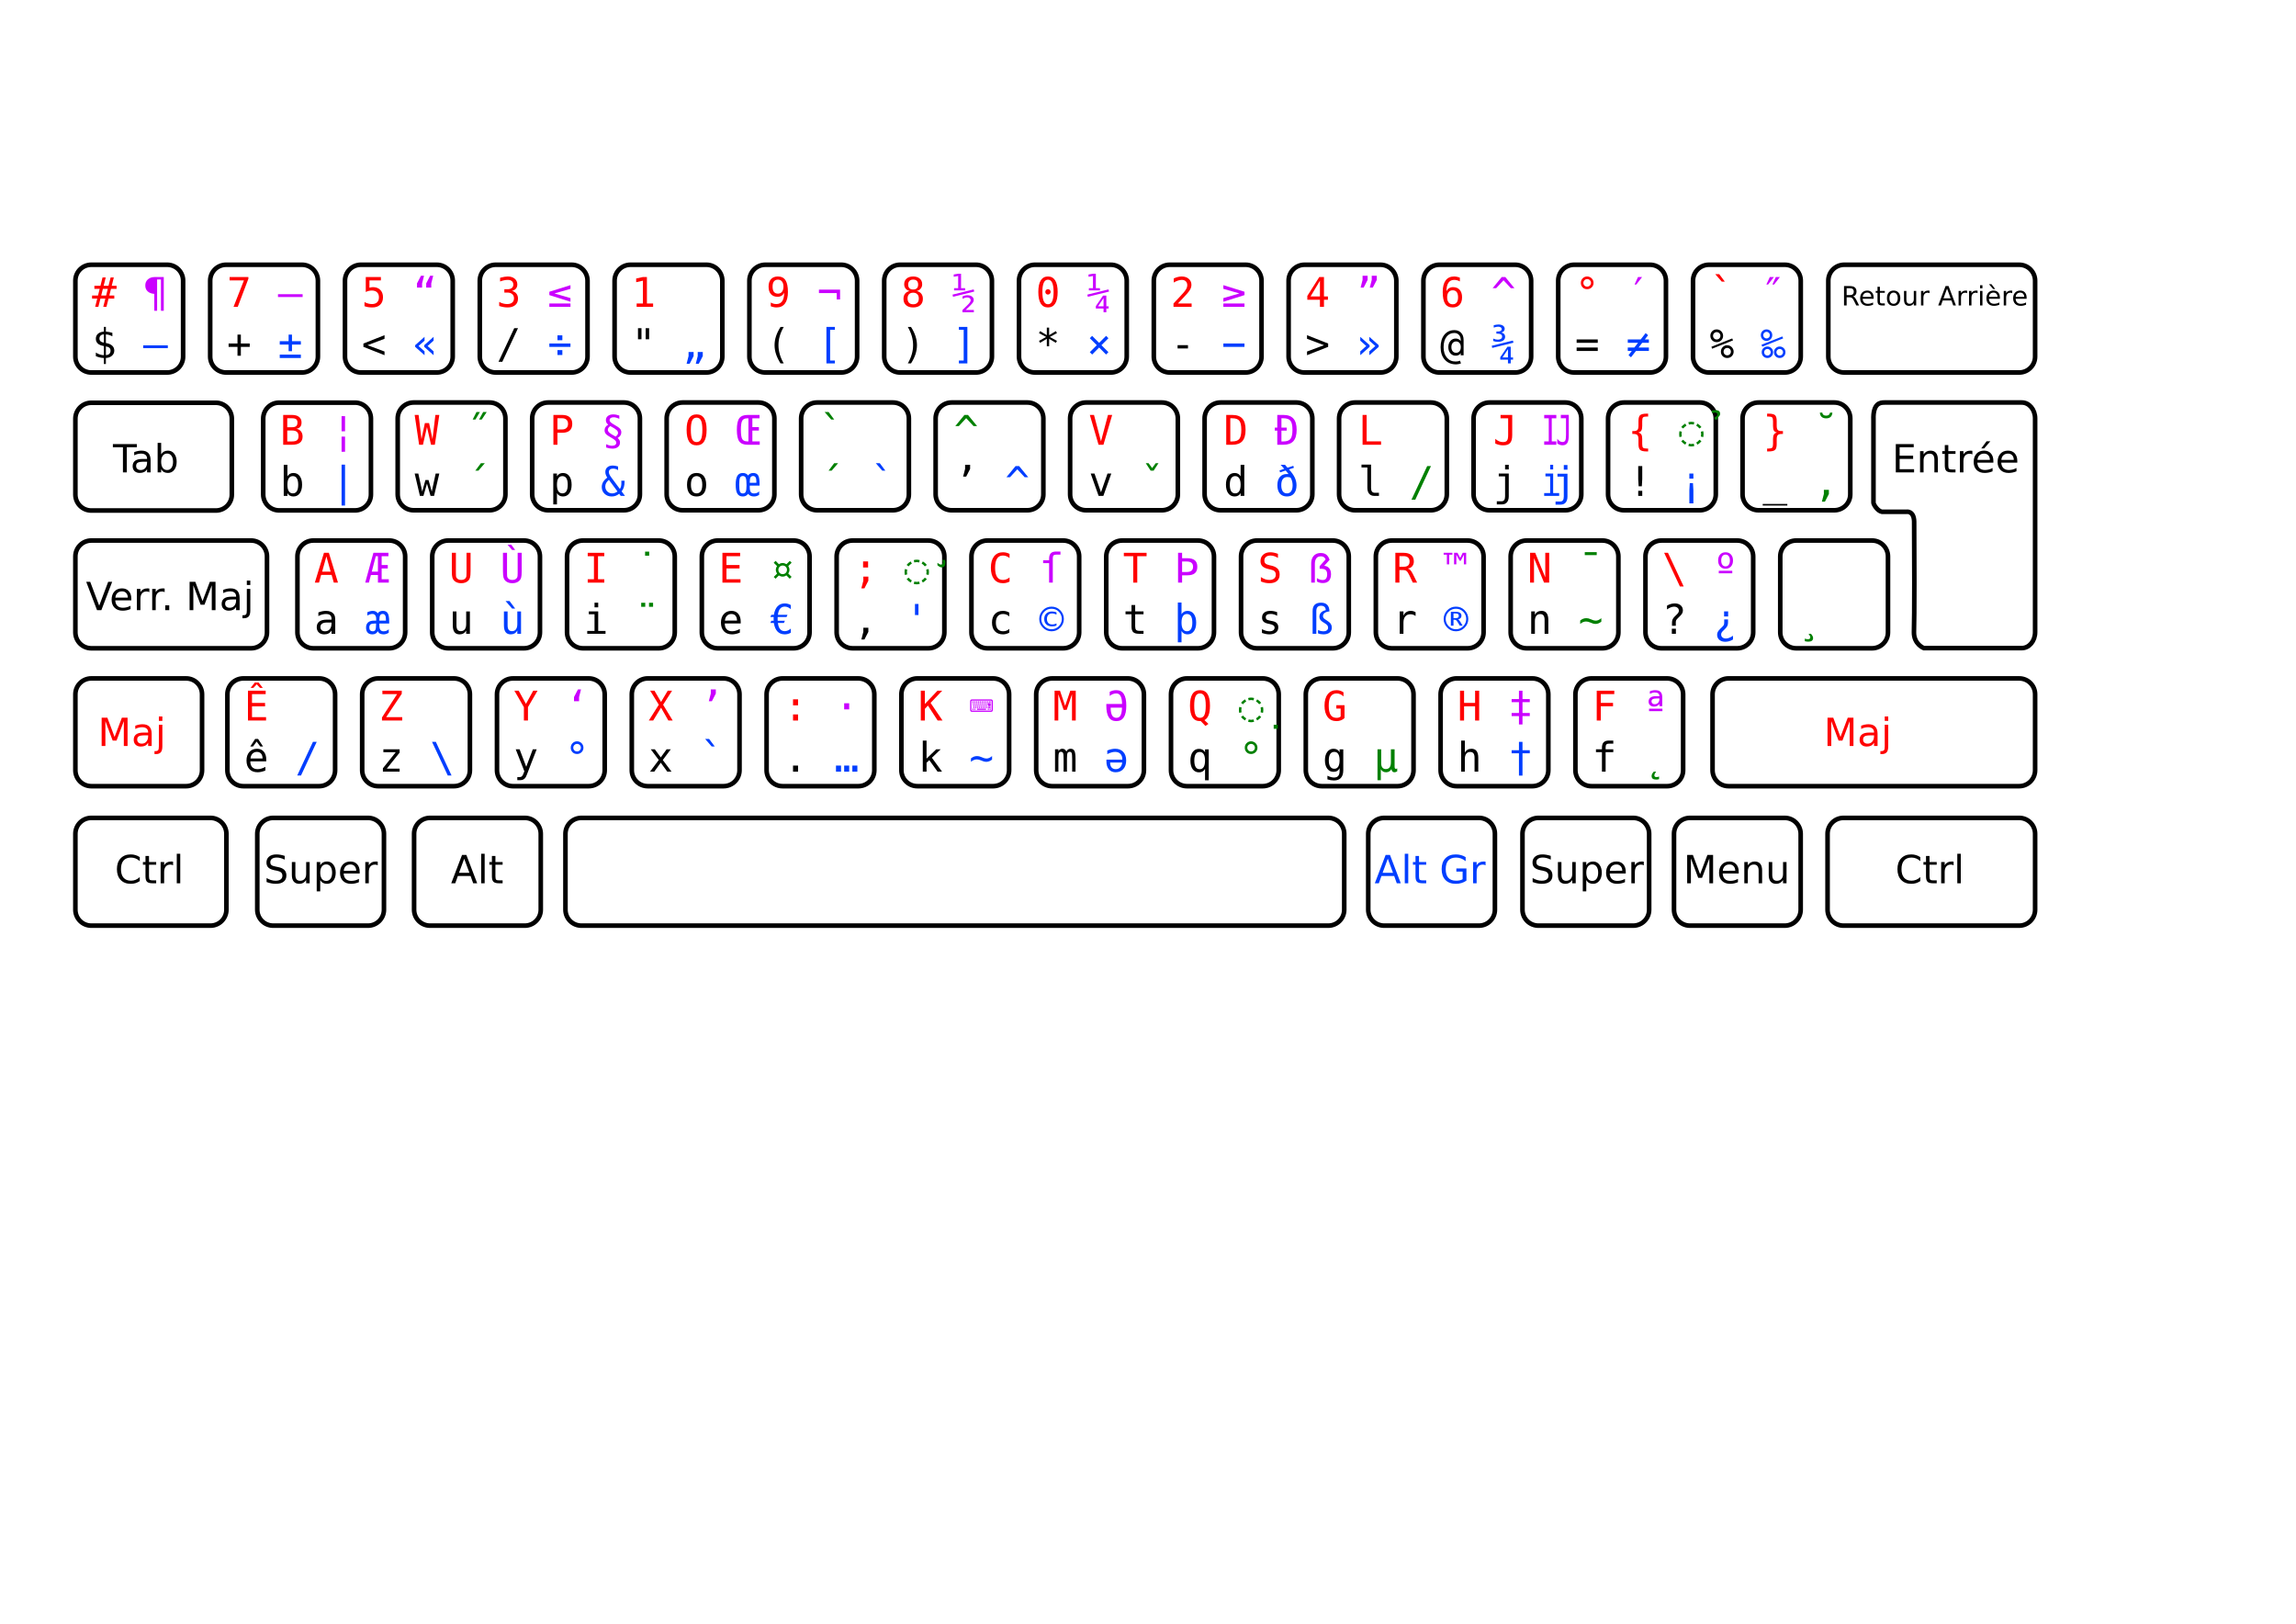
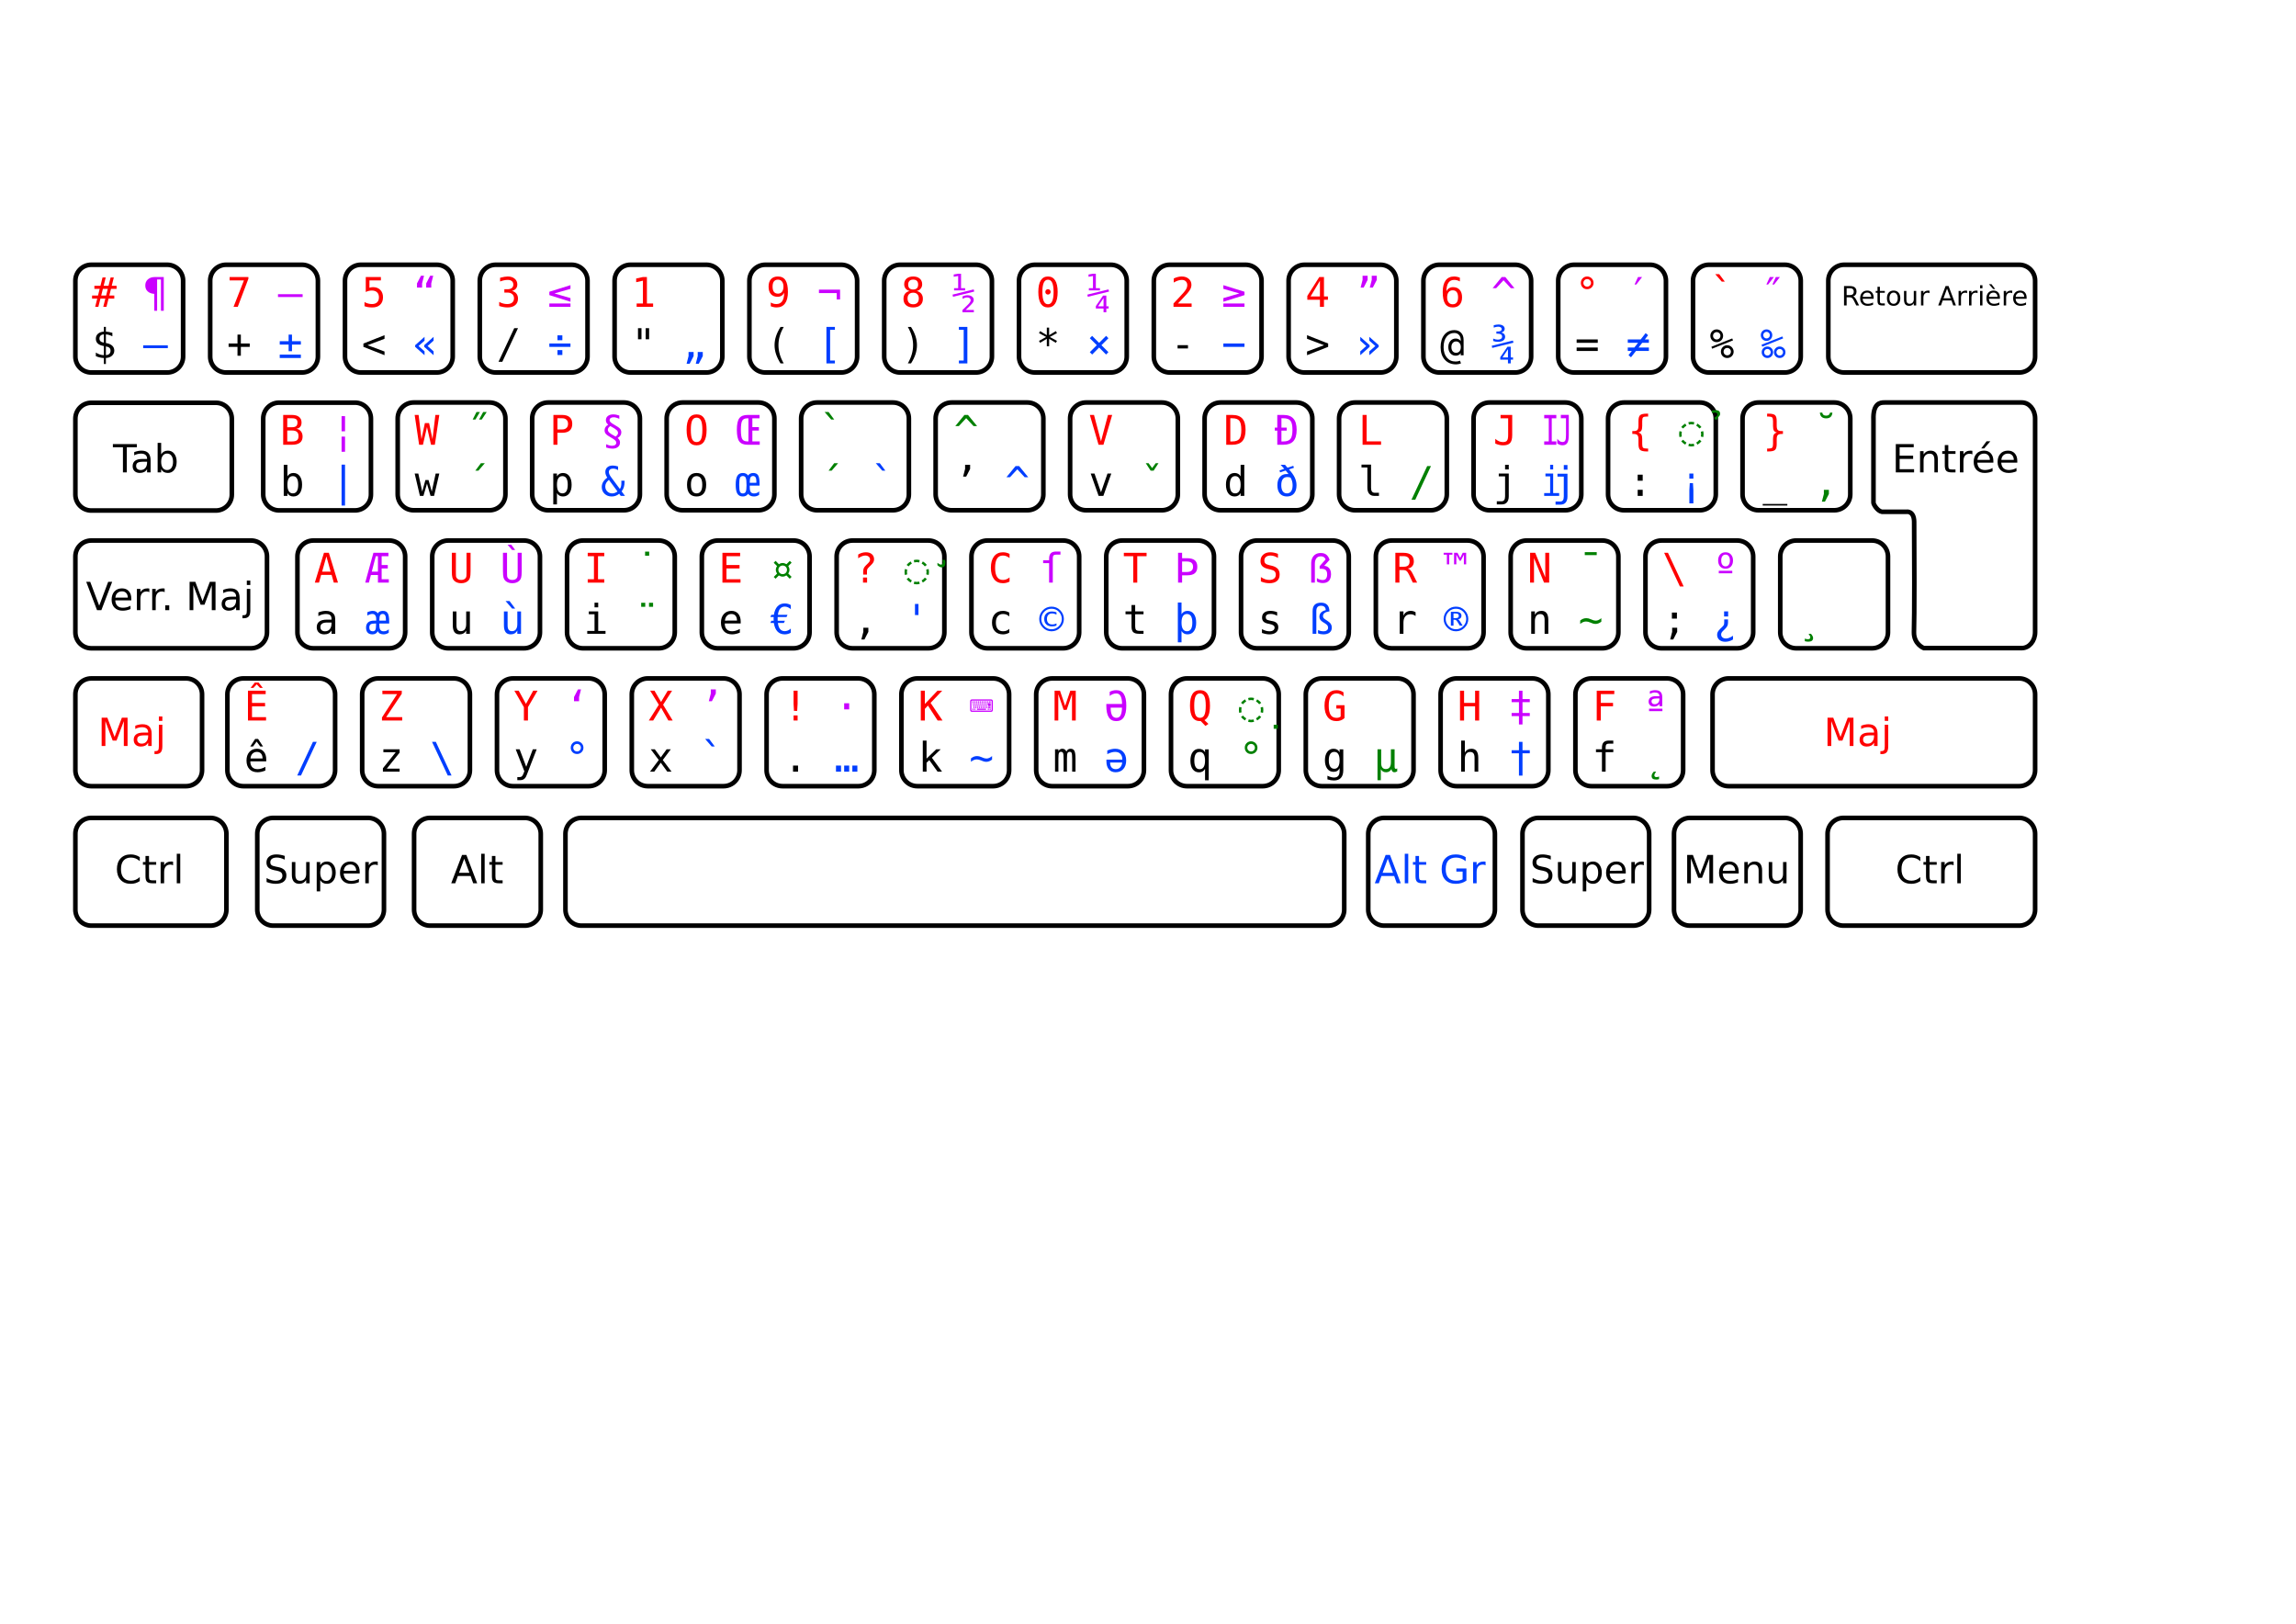
<svg xmlns="http://www.w3.org/2000/svg" width="297mm" height="210mm" id="svg3276">
  <defs id="defs3278" />
  <g id="layer1">
    <rect width="52.671" height="52.671" rx="7.785" x="36.853" y="129.416" style="opacity:1;fill:none;fill-opacity:1;stroke:#000000;stroke-width:2.25;stroke-linecap:square;stroke-linejoin:miter;stroke-miterlimit:4;stroke-dasharray:none;stroke-dashoffset:0;stroke-opacity:1" id="rect3285" />
    <rect width="52.671" height="52.671" rx="7.785" ry="7.785" x="102.758" y="129.416" style="fill:none;fill-opacity:1;stroke:#000000;stroke-width:2.25;stroke-linecap:square;stroke-linejoin:miter;stroke-miterlimit:4;stroke-dasharray:none;stroke-dashoffset:0;stroke-opacity:1" id="use3769" />
    <rect width="52.671" height="52.671" rx="7.785" ry="7.785" x="168.664" y="129.416" style="fill:none;fill-opacity:1;stroke:#000000;stroke-width:2.25;stroke-linecap:square;stroke-linejoin:miter;stroke-miterlimit:4;stroke-dasharray:none;stroke-dashoffset:0;stroke-opacity:1" id="use3771" />
    <rect width="52.671" height="52.671" rx="7.785" ry="7.785" x="234.569" y="129.416" style="fill:none;fill-opacity:1;stroke:#000000;stroke-width:2.25;stroke-linecap:square;stroke-linejoin:miter;stroke-miterlimit:4;stroke-dasharray:none;stroke-dashoffset:0;stroke-opacity:1" id="use3773" />
    <rect width="52.671" height="52.671" rx="7.785" ry="7.785" x="300.475" y="129.416" style="fill:none;fill-opacity:1;stroke:#000000;stroke-width:2.25;stroke-linecap:square;stroke-linejoin:miter;stroke-miterlimit:4;stroke-dasharray:none;stroke-dashoffset:0;stroke-opacity:1" id="use3775" />
    <rect width="52.671" height="52.671" rx="7.785" ry="7.785" x="366.38" y="129.416" style="fill:none;fill-opacity:1;stroke:#000000;stroke-width:2.25;stroke-linecap:square;stroke-linejoin:miter;stroke-miterlimit:4;stroke-dasharray:none;stroke-dashoffset:0;stroke-opacity:1" id="use3777" />
    <rect width="52.671" height="52.671" rx="7.785" ry="7.785" x="432.286" y="129.416" style="fill:none;fill-opacity:1;stroke:#000000;stroke-width:2.25;stroke-linecap:square;stroke-linejoin:miter;stroke-miterlimit:4;stroke-dasharray:none;stroke-dashoffset:0;stroke-opacity:1" id="use3779" />
    <rect width="52.671" height="52.671" rx="7.785" ry="7.785" x="498.192" y="129.416" style="fill:none;fill-opacity:1;stroke:#000000;stroke-width:2.25;stroke-linecap:square;stroke-linejoin:miter;stroke-miterlimit:4;stroke-dasharray:none;stroke-dashoffset:0;stroke-opacity:1" id="use3781" />
    <rect width="52.671" height="52.671" rx="7.785" ry="7.785" x="564.097" y="129.416" style="fill:none;fill-opacity:1;stroke:#000000;stroke-width:2.25;stroke-linecap:square;stroke-linejoin:miter;stroke-miterlimit:4;stroke-dasharray:none;stroke-dashoffset:0;stroke-opacity:1" id="use3783" />
    <rect width="52.671" height="52.671" rx="7.785" ry="7.785" x="630.003" y="129.416" style="fill:none;fill-opacity:1;stroke:#000000;stroke-width:2.25;stroke-linecap:square;stroke-linejoin:miter;stroke-miterlimit:4;stroke-dasharray:none;stroke-dashoffset:0;stroke-opacity:1" id="use3785" />
    <rect width="52.671" height="52.671" rx="7.785" ry="7.785" x="695.908" y="129.416" style="fill:none;fill-opacity:1;stroke:#000000;stroke-width:2.25;stroke-linecap:square;stroke-linejoin:miter;stroke-miterlimit:4;stroke-dasharray:none;stroke-dashoffset:0;stroke-opacity:1" id="use3787" />
    <rect width="52.671" height="52.671" rx="7.785" ry="7.785" x="761.814" y="129.416" style="fill:none;fill-opacity:1;stroke:#000000;stroke-width:2.25;stroke-linecap:square;stroke-linejoin:miter;stroke-miterlimit:4;stroke-dasharray:none;stroke-dashoffset:0;stroke-opacity:1" id="use3789" />
    <rect width="52.671" height="52.671" rx="7.785" ry="7.785" x="827.719" y="129.416" style="fill:none;fill-opacity:1;stroke:#000000;stroke-width:2.25;stroke-linecap:square;stroke-linejoin:miter;stroke-miterlimit:4;stroke-dasharray:none;stroke-dashoffset:0;stroke-opacity:1" id="use3791" />
    <rect width="52.671" height="52.671" rx="7.785" ry="7.785" x="128.682" y="196.819" style="fill:none;fill-opacity:1;stroke:#000000;stroke-width:2.25;stroke-linecap:square;stroke-linejoin:miter;stroke-miterlimit:4;stroke-dasharray:none;stroke-dashoffset:0;stroke-opacity:1" id="use3797" />
    <rect width="52.671" height="52.671" rx="7.785" ry="7.785" x="145.412" y="264.221" style="fill:none;fill-opacity:1;stroke:#000000;stroke-width:2.25;stroke-linecap:square;stroke-linejoin:miter;stroke-miterlimit:4;stroke-dasharray:none;stroke-dashoffset:0;stroke-opacity:1" id="use3799" />
    <rect width="52.671" height="52.671" rx="7.785" ry="7.785" x="194.432" y="196.754" style="fill:none;fill-opacity:1;stroke:#000000;stroke-width:2.25;stroke-linecap:square;stroke-linejoin:miter;stroke-miterlimit:4;stroke-dasharray:none;stroke-dashoffset:0;stroke-opacity:1" id="use3801" />
    <rect width="52.671" height="52.671" rx="7.785" ry="7.785" x="260.182" y="196.754" style="fill:none;fill-opacity:1;stroke:#000000;stroke-width:2.25;stroke-linecap:square;stroke-linejoin:miter;stroke-miterlimit:4;stroke-dasharray:none;stroke-dashoffset:0;stroke-opacity:1" id="use3803" />
    <rect width="52.671" height="52.671" rx="7.785" ry="7.785" x="325.932" y="196.754" style="fill:none;fill-opacity:1;stroke:#000000;stroke-width:2.25;stroke-linecap:square;stroke-linejoin:miter;stroke-miterlimit:4;stroke-dasharray:none;stroke-dashoffset:0;stroke-opacity:1" id="use3805" />
    <rect width="52.671" height="52.671" rx="7.785" ry="7.785" x="391.683" y="196.754" style="fill:none;fill-opacity:1;stroke:#000000;stroke-width:2.25;stroke-linecap:square;stroke-linejoin:miter;stroke-miterlimit:4;stroke-dasharray:none;stroke-dashoffset:0;stroke-opacity:1" id="use3807" />
    <rect width="52.671" height="52.671" rx="7.785" ry="7.785" x="457.433" y="196.754" style="fill:none;fill-opacity:1;stroke:#000000;stroke-width:2.25;stroke-linecap:square;stroke-linejoin:miter;stroke-miterlimit:4;stroke-dasharray:none;stroke-dashoffset:0;stroke-opacity:1" id="use3809" />
    <rect width="52.671" height="52.671" rx="7.785" ry="7.785" x="523.183" y="196.754" style="fill:none;fill-opacity:1;stroke:#000000;stroke-width:2.25;stroke-linecap:square;stroke-linejoin:miter;stroke-miterlimit:4;stroke-dasharray:none;stroke-dashoffset:0;stroke-opacity:1" id="use3811" />
    <rect width="52.671" height="52.671" rx="7.785" ry="7.785" x="588.933" y="196.754" style="fill:none;fill-opacity:1;stroke:#000000;stroke-width:2.25;stroke-linecap:square;stroke-linejoin:miter;stroke-miterlimit:4;stroke-dasharray:none;stroke-dashoffset:0;stroke-opacity:1" id="use3813" />
    <rect width="52.671" height="52.671" rx="7.785" ry="7.785" x="654.683" y="196.754" style="fill:none;fill-opacity:1;stroke:#000000;stroke-width:2.25;stroke-linecap:square;stroke-linejoin:miter;stroke-miterlimit:4;stroke-dasharray:none;stroke-dashoffset:0;stroke-opacity:1" id="use3815" />
    <rect width="52.671" height="52.671" rx="7.785" ry="7.785" x="720.433" y="196.754" style="fill:none;fill-opacity:1;stroke:#000000;stroke-width:2.25;stroke-linecap:square;stroke-linejoin:miter;stroke-miterlimit:4;stroke-dasharray:none;stroke-dashoffset:0;stroke-opacity:1" id="use3817" />
    <rect width="52.671" height="52.671" rx="7.785" ry="7.785" x="786.184" y="196.754" style="fill:none;fill-opacity:1;stroke:#000000;stroke-width:2.25;stroke-linecap:square;stroke-linejoin:miter;stroke-miterlimit:4;stroke-dasharray:none;stroke-dashoffset:0;stroke-opacity:1" id="use3819" />
    <rect width="52.671" height="52.671" rx="7.785" ry="7.785" x="851.934" y="196.754" style="fill:none;fill-opacity:1;stroke:#000000;stroke-width:2.25;stroke-linecap:square;stroke-linejoin:miter;stroke-miterlimit:4;stroke-dasharray:none;stroke-dashoffset:0;stroke-opacity:1" id="use3821" />
    <rect width="52.671" height="52.671" rx="7.785" ry="7.785" x="111.165" y="331.624" style="fill:none;fill-opacity:1;stroke:#000000;stroke-width:2.25;stroke-linecap:square;stroke-linejoin:miter;stroke-miterlimit:4;stroke-dasharray:none;stroke-dashoffset:0;stroke-opacity:1" id="use3847" />
    <rect width="52.671" height="52.671" rx="7.785" ry="7.785" x="211.317" y="264.221" style="fill:none;fill-opacity:1;stroke:#000000;stroke-width:2.25;stroke-linecap:square;stroke-linejoin:miter;stroke-miterlimit:4;stroke-dasharray:none;stroke-dashoffset:0;stroke-opacity:1" id="use3849" />
    <rect width="52.671" height="52.671" rx="7.785" ry="7.785" x="277.223" y="264.221" style="fill:none;fill-opacity:1;stroke:#000000;stroke-width:2.25;stroke-linecap:square;stroke-linejoin:miter;stroke-miterlimit:4;stroke-dasharray:none;stroke-dashoffset:0;stroke-opacity:1" id="use3851" />
    <rect width="52.671" height="52.671" rx="7.785" ry="7.785" x="343.128" y="264.221" style="fill:none;fill-opacity:1;stroke:#000000;stroke-width:2.25;stroke-linecap:square;stroke-linejoin:miter;stroke-miterlimit:4;stroke-dasharray:none;stroke-dashoffset:0;stroke-opacity:1" id="use3853" />
    <rect width="52.671" height="52.671" rx="7.785" ry="7.785" x="409.034" y="264.221" style="fill:none;fill-opacity:1;stroke:#000000;stroke-width:2.25;stroke-linecap:square;stroke-linejoin:miter;stroke-miterlimit:4;stroke-dasharray:none;stroke-dashoffset:0;stroke-opacity:1" id="use3855" />
    <rect width="52.671" height="52.671" rx="7.785" ry="7.785" x="474.939" y="264.221" style="fill:none;fill-opacity:1;stroke:#000000;stroke-width:2.25;stroke-linecap:square;stroke-linejoin:miter;stroke-miterlimit:4;stroke-dasharray:none;stroke-dashoffset:0;stroke-opacity:1" id="use3857" />
    <rect width="52.671" height="52.671" rx="7.785" ry="7.785" x="540.845" y="264.221" style="fill:none;fill-opacity:1;stroke:#000000;stroke-width:2.25;stroke-linecap:square;stroke-linejoin:miter;stroke-miterlimit:4;stroke-dasharray:none;stroke-dashoffset:0;stroke-opacity:1" id="use3859" />
    <rect width="52.671" height="52.671" rx="7.785" ry="7.785" x="606.75" y="264.221" style="fill:none;fill-opacity:1;stroke:#000000;stroke-width:2.25;stroke-linecap:square;stroke-linejoin:miter;stroke-miterlimit:4;stroke-dasharray:none;stroke-dashoffset:0;stroke-opacity:1" id="use3861" />
    <rect width="52.671" height="52.671" rx="7.785" ry="7.785" x="672.656" y="264.221" style="fill:none;fill-opacity:1;stroke:#000000;stroke-width:2.25;stroke-linecap:square;stroke-linejoin:miter;stroke-miterlimit:4;stroke-dasharray:none;stroke-dashoffset:0;stroke-opacity:1" id="use3863" />
    <rect width="52.671" height="52.671" rx="7.785" ry="7.785" x="738.561" y="264.221" style="fill:none;fill-opacity:1;stroke:#000000;stroke-width:2.25;stroke-linecap:square;stroke-linejoin:miter;stroke-miterlimit:4;stroke-dasharray:none;stroke-dashoffset:0;stroke-opacity:1" id="use3865" />
    <rect width="52.671" height="52.671" rx="7.785" ry="7.785" x="804.467" y="264.221" style="fill:none;fill-opacity:1;stroke:#000000;stroke-width:2.25;stroke-linecap:square;stroke-linejoin:miter;stroke-miterlimit:4;stroke-dasharray:none;stroke-dashoffset:0;stroke-opacity:1" id="use3867" />
    <rect width="52.671" height="52.671" rx="7.785" ry="7.785" x="870.372" y="264.221" style="fill:none;fill-opacity:1;stroke:#000000;stroke-width:2.25;stroke-linecap:square;stroke-linejoin:miter;stroke-miterlimit:4;stroke-dasharray:none;stroke-dashoffset:0;stroke-opacity:1" id="use3869" />
    <rect width="52.671" height="52.671" rx="7.785" ry="7.785" x="177.071" y="331.624" style="fill:none;fill-opacity:1;stroke:#000000;stroke-width:2.25;stroke-linecap:square;stroke-linejoin:miter;stroke-miterlimit:4;stroke-dasharray:none;stroke-dashoffset:0;stroke-opacity:1" id="use3899" />
    <rect width="52.671" height="52.671" rx="7.785" ry="7.785" x="242.976" y="331.624" style="fill:none;fill-opacity:1;stroke:#000000;stroke-width:2.25;stroke-linecap:square;stroke-linejoin:miter;stroke-miterlimit:4;stroke-dasharray:none;stroke-dashoffset:0;stroke-opacity:1" id="use3901" />
    <rect width="52.671" height="52.671" rx="7.785" ry="7.785" x="308.882" y="331.624" style="fill:none;fill-opacity:1;stroke:#000000;stroke-width:2.25;stroke-linecap:square;stroke-linejoin:miter;stroke-miterlimit:4;stroke-dasharray:none;stroke-dashoffset:0;stroke-opacity:1" id="use3903" />
    <rect width="52.671" height="52.671" rx="7.785" ry="7.785" x="374.787" y="331.624" style="fill:none;fill-opacity:1;stroke:#000000;stroke-width:2.25;stroke-linecap:square;stroke-linejoin:miter;stroke-miterlimit:4;stroke-dasharray:none;stroke-dashoffset:0;stroke-opacity:1" id="use3905" />
    <rect width="52.671" height="52.671" rx="7.785" ry="7.785" x="440.693" y="331.624" style="fill:none;fill-opacity:1;stroke:#000000;stroke-width:2.25;stroke-linecap:square;stroke-linejoin:miter;stroke-miterlimit:4;stroke-dasharray:none;stroke-dashoffset:0;stroke-opacity:1" id="use3907" />
    <rect width="52.671" height="52.671" rx="7.785" ry="7.785" x="506.598" y="331.624" style="fill:none;fill-opacity:1;stroke:#000000;stroke-width:2.25;stroke-linecap:square;stroke-linejoin:miter;stroke-miterlimit:4;stroke-dasharray:none;stroke-dashoffset:0;stroke-opacity:1" id="use3909" />
    <rect width="52.671" height="52.671" rx="7.785" ry="7.785" x="572.504" y="331.624" style="fill:none;fill-opacity:1;stroke:#000000;stroke-width:2.25;stroke-linecap:square;stroke-linejoin:miter;stroke-miterlimit:4;stroke-dasharray:none;stroke-dashoffset:0;stroke-opacity:1" id="use3911" />
    <rect width="52.671" height="52.671" rx="7.785" ry="7.785" x="638.409" y="331.624" style="fill:none;fill-opacity:1;stroke:#000000;stroke-width:2.25;stroke-linecap:square;stroke-linejoin:miter;stroke-miterlimit:4;stroke-dasharray:none;stroke-dashoffset:0;stroke-opacity:1" id="use3913" />
    <rect width="52.671" height="52.671" rx="7.785" ry="7.785" x="704.315" y="331.624" style="fill:none;fill-opacity:1;stroke:#000000;stroke-width:2.25;stroke-linecap:square;stroke-linejoin:miter;stroke-miterlimit:4;stroke-dasharray:none;stroke-dashoffset:0;stroke-opacity:1" id="use3915" />
    <rect width="52.671" height="52.671" rx="7.785" ry="7.785" x="770.22" y="331.624" style="fill:none;fill-opacity:1;stroke:#000000;stroke-width:2.25;stroke-linecap:square;stroke-linejoin:miter;stroke-miterlimit:4;stroke-dasharray:none;stroke-dashoffset:0;stroke-opacity:1" id="use3917" />
    <rect width="76.484" height="52.671" rx="7.785" ry="7.785" x="36.853" y="196.884" style="opacity:1;fill:none;fill-opacity:1;stroke:#000000;stroke-width:2.25;stroke-linecap:square;stroke-linejoin:miter;stroke-miterlimit:4;stroke-dasharray:none;stroke-dashoffset:0;stroke-opacity:1" id="rect3921" />
    <rect width="93.681" height="52.671" rx="7.785" ry="7.785" x="36.853" y="264.221" style="opacity:1;fill:none;fill-opacity:1;stroke:#000000;stroke-width:2.25;stroke-linecap:square;stroke-linejoin:miter;stroke-miterlimit:4;stroke-dasharray:none;stroke-dashoffset:0;stroke-opacity:1" id="rect3923" />
    <rect width="61.932" height="52.671" rx="7.785" ry="7.785" x="36.853" y="331.624" style="opacity:1;fill:none;fill-opacity:1;stroke:#000000;stroke-width:2.25;stroke-linecap:square;stroke-linejoin:miter;stroke-miterlimit:4;stroke-dasharray:none;stroke-dashoffset:0;stroke-opacity:1" id="rect3925" />
    <rect width="73.838" height="52.671" rx="7.785" ry="7.785" x="36.853" y="399.804" style="opacity:1;fill:none;fill-opacity:1;stroke:#000000;stroke-width:2.25;stroke-linecap:square;stroke-linejoin:miter;stroke-miterlimit:4;stroke-dasharray:none;stroke-dashoffset:0;stroke-opacity:1" id="rect4021" />
    <rect width="61.932" height="52.671" rx="7.785" ry="7.785" x="125.783" y="399.804" style="opacity:1;fill:none;fill-opacity:1;stroke:#000000;stroke-width:2.25;stroke-linecap:square;stroke-linejoin:miter;stroke-miterlimit:4;stroke-dasharray:none;stroke-dashoffset:0;stroke-opacity:1" id="rect4023" />
    <rect width="61.932" height="52.671" rx="7.785" ry="7.785" x="202.448" y="399.804" style="opacity:1;fill:none;fill-opacity:1;stroke:#000000;stroke-width:2.25;stroke-linecap:square;stroke-linejoin:miter;stroke-miterlimit:4;stroke-dasharray:none;stroke-dashoffset:0;stroke-opacity:1" id="rect4025" />
    <rect width="380.751" height="52.671" rx="7.785" ry="7.785" x="276.448" y="399.804" style="opacity:1;fill:none;fill-opacity:1;stroke:#000000;stroke-width:2.25;stroke-linecap:square;stroke-linejoin:miter;stroke-miterlimit:4;stroke-dasharray:none;stroke-dashoffset:0;stroke-opacity:1" id="rect4027" />
    <rect width="61.932" height="52.671" rx="7.785" ry="7.785" x="668.935" y="399.804" style="opacity:1;fill:none;fill-opacity:1;stroke:#000000;stroke-width:2.25;stroke-linecap:square;stroke-linejoin:miter;stroke-miterlimit:4;stroke-dasharray:none;stroke-dashoffset:0;stroke-opacity:1" id="rect4029" />
    <rect width="61.932" height="52.671" rx="7.785" ry="7.785" x="744.34" y="399.804" style="opacity:1;fill:none;fill-opacity:1;stroke:#000000;stroke-width:2.25;stroke-linecap:square;stroke-linejoin:miter;stroke-miterlimit:4;stroke-dasharray:none;stroke-dashoffset:0;stroke-opacity:1" id="rect4031" />
    <rect width="61.932" height="52.671" rx="7.785" ry="7.785" x="818.423" y="399.804" style="opacity:1;fill:none;fill-opacity:1;stroke:#000000;stroke-width:2.25;stroke-linecap:square;stroke-linejoin:miter;stroke-miterlimit:4;stroke-dasharray:none;stroke-dashoffset:0;stroke-opacity:1" id="rect4033" />
    <rect width="101.476" height="52.671" rx="7.785" ry="7.785" x="893.495" y="399.804" style="opacity:1;fill:none;fill-opacity:1;stroke:#000000;stroke-width:2.25;stroke-linecap:square;stroke-linejoin:miter;stroke-miterlimit:4;stroke-dasharray:none;stroke-dashoffset:0;stroke-opacity:1" id="rect4035" />
    <rect width="101.107" height="52.671" rx="7.785" ry="7.785" x="893.864" y="129.416" style="fill:none;fill-opacity:1;stroke:#000000;stroke-width:2.25;stroke-linecap:square;stroke-linejoin:miter;stroke-miterlimit:4;stroke-dasharray:none;stroke-dashoffset:0;stroke-opacity:1" id="rect4037" />
    <path d="M 988.477,196.754 C 992.074,196.754 994.971,200.226 994.971,204.539 L 994.971,309.012 C 994.971,313.325 992.074,316.797 988.477,316.797 L 940.54,316.797 C 940.54,316.797 935.63,314.892 935.738,309.012 C 936.002,302.563 935.951,268.096 935.835,254.997 C 935.719,249.495 932.051,250.165 932.051,250.165 L 920.062,250.165 C 917.844,249.785 915.942,246.485 915.942,245.741 C 915.942,235.499 915.942,195.894 915.942,205.366 C 915.618,197.026 919.266,196.754 921.336,196.754 C 938.042,196.754 988.477,196.754 988.477,196.754 z " style="fill:none;fill-opacity:1;stroke:#000000;stroke-width:2.25;stroke-linecap:square;stroke-linejoin:miter;stroke-miterlimit:4;stroke-dashoffset:0;stroke-opacity:1" id="rect4039" />
    <rect width="157.702" height="52.671" rx="7.785" ry="7.785" x="837.269" y="331.624" style="opacity:1;fill:none;fill-opacity:1;stroke:#000000;stroke-width:2.25;stroke-linecap:square;stroke-linejoin:miter;stroke-miterlimit:4;stroke-dasharray:none;stroke-dashoffset:0;stroke-opacity:1" id="rect4048" />
    <text x="55.246" y="230.919" style="font-size:19px;fill:#000000;font-family:DejaVu Sans" id="text69">Tab</text>
    <text x="42" y="298.25" style="font-size:19px;fill:#000000;font-family:DejaVu Sans" id="text71">Verr. Maj</text>
    <text x="47.834" y="364.663" style="font-size:19px;fill:#ff0000;font-family:DejaVu Sans" id="text73">Maj</text>
    <text x="56.096" y="431.763" style="font-size:19px;fill:#000000;font-family:DejaVu Sans" id="text75">Ctrl</text>
    <text x="129.021" y="431.763" style="font-size:19px;fill:#000000;font-family:DejaVu Sans" id="text77">Super</text>
    <text x="220.452" y="431.763" style="font-size:19px;fill:#000000;font-family:DejaVu Sans" id="text79">Alt</text>
    <text x="672" y="431.763" style="font-size:19px;fill:#003eff;font-family:DejaVu Sans" id="text81">Alt Gr</text>
    <text x="748" y="431.763" style="font-size:19px;fill:#000000;font-family:DejaVu Sans" id="text83">Super</text>
    <text x="823" y="431.763" style="font-size:19px;fill:#000000;font-family:DejaVu Sans" id="text85">Menu</text>
    <text x="926.602" y="431.763" style="font-size:19px;fill:#000000;font-family:DejaVu Sans" id="text87">Ctrl</text>
    <text x="891.625" y="364.663" style="font-size:19px;fill:#ff0000;font-family:DejaVu Sans" id="text89">Maj</text>
    <text x="925" y="230.919" style="font-size:19px;fill:#000000;font-family:DejaVu Sans" id="text91">Entrée</text>
    <text x="900.267" y="149.318" style="font-size:13px;fill:#000000;font-family:DejaVu Sans" id="text93">Retour Arrière</text>
    <text x="820.884" y="242.403" style="font-size:20px;fill:#003eff;font-family:DejaVu Sans Mono">¡</text>
    <text x="333.622" y="175.0" style="font-size:20px;fill:#003eff;font-family:DejaVu Sans Mono">„</text>
    <text x="514.746" y="352.208" style="font-size:20px;fill:#ff0000;font-family:DejaVu Sans Mono">M</text>
    <text x="448.84" y="352.208" style="font-size:20px;fill:#ff0000;font-family:DejaVu Sans Mono">K</text>
    <text x="342.029" y="352.208" style="font-size:20px;fill:#ca00ff;font-family:DejaVu Sans Mono">’</text>
    <text x="835.866" y="175.0" style="font-size:20px;fill:#000000;font-family:DejaVu Sans Mono">%</text>
    <text x="359.546" y="242.403" style="font-size:20px;fill:#003eff;font-family:DejaVu Sans Mono">œ</text>
    <text x="605.651" y="352.208" style="font-size:20px;fill:#008000;font-family:DejaVu Sans Mono">̣</text>
    <text x="45.0" y="175.0" style="font-size:20px;fill:#000000;font-family:DejaVu Sans Mono">$</text>
    <text x="440.433" y="150.0" style="font-size:20px;fill:#ff0000;font-family:DejaVu Sans Mono">8</text>
    <text x="664.073" y="242.403" style="font-size:20px;fill:#000000;font-family:DejaVu Sans Mono">l</text>
    <text x="598.168" y="242.403" style="font-size:20px;fill:#000000;font-family:DejaVu Sans Mono">d</text>
    <text x="268.64" y="242.403" style="font-size:20px;fill:#000000;font-family:DejaVu Sans Mono">p</text>
    <text x="202.734" y="242.403" style="font-size:20px;fill:#000000;font-family:DejaVu Sans Mono">w</text>
    <text x="136.829" y="242.403" style="font-size:20px;fill:#000000;font-family:DejaVu Sans Mono">b</text>
    <text x="532.262" y="242.403" style="font-size:20px;fill:#000000;font-family:DejaVu Sans Mono">v</text>
    <text x="466.357" y="242.403" style="font-size:20px;fill:#000000;font-family:DejaVu Sans Mono">’</text>
    <text x="400.451" y="242.403" style="font-size:20px;fill:#008000;font-family:DejaVu Sans Mono">´</text>
    <text x="334.546" y="242.403" style="font-size:20px;fill:#000000;font-family:DejaVu Sans Mono">o</text>
    <text x="374.528" y="150.0" style="font-size:20px;fill:#ff0000;font-family:DejaVu Sans Mono">9</text>
    <text x="178.559" y="284.805" style="font-size:20px;fill:#ca00ff;font-family:DejaVu Sans Mono">Æ</text>
    <text x="573.992" y="284.805" style="font-size:20px;fill:#ca00ff;font-family:DejaVu Sans Mono">Þ</text>
-     <text x="417.181" y="284.805" style="font-size:20px;fill:#ff0000;font-family:DejaVu Sans Mono">;</text>
+     <text x="417.181" y="284.805" style="font-size:20px;fill:#ff0000;font-family:DejaVu Sans Mono">?</text>
    <text x="689.073" y="242.403" style="font-size:20px;fill:#008000;font-family:DejaVu Sans Mono">/</text>
    <text x="837.614" y="309.805" style="font-size:20px;fill:#003eff;font-family:DejaVu Sans Mono">¿</text>
    <text x="506.339" y="150.0" style="font-size:20px;fill:#ff0000;font-family:DejaVu Sans Mono">0</text>
    <text x="508.086" y="309.805" style="font-size:20px;fill:#003eff;font-family:DejaVu Sans Mono">©</text>
    <text x="267.717" y="175.0" style="font-size:20px;fill:#003eff;font-family:DejaVu Sans Mono">÷</text>
    <text x="903.519" y="284.805" style="font-size:20px;fill:#ca00ff;font-family:DejaVu Sans Mono"> </text>
    <text x="729.979" y="217.403" style="font-size:20px;fill:#ff0000;font-family:DejaVu Sans Mono">J</text>
    <text x="754.979" y="217.403" style="font-size:20px;fill:#ca00ff;font-family:DejaVu Sans Mono">Ĳ</text>
    <text x="861.79" y="217.403" style="font-size:20px;fill:#ff0000;font-family:DejaVu Sans Mono">}</text>
    <text x="778.368" y="352.208" style="font-size:20px;fill:#ff0000;font-family:DejaVu Sans Mono">F</text>
    <text x="473.84" y="377.208" style="font-size:20px;fill:#003eff;font-family:DejaVu Sans Mono">~</text>
    <text x="442.181" y="284.805" style="font-size:20px;fill:#008000;font-family:DejaVu Sans Mono">̛</text>
    <text x="671.557" y="352.208" style="font-size:20px;fill:#ca00ff;font-family:DejaVu Sans Mono" />
    <text x="771.708" y="309.805" style="font-size:20px;fill:#008000;font-family:DejaVu Sans Mono">~</text>
    <text x="614.897" y="284.805" style="font-size:20px;fill:#ff0000;font-family:DejaVu Sans Mono">S</text>
    <text x="548.992" y="284.805" style="font-size:20px;fill:#ff0000;font-family:DejaVu Sans Mono">T</text>
    <text x="663.15" y="175.0" style="font-size:20px;fill:#003eff;font-family:DejaVu Sans Mono">»</text>
    <text x="680.803" y="284.805" style="font-size:20px;fill:#ff0000;font-family:DejaVu Sans Mono">R</text>
    <text x="712.462" y="352.208" style="font-size:20px;fill:#ff0000;font-family:DejaVu Sans Mono">H</text>
    <text x="227.734" y="217.403" style="font-size:20px;fill:#008000;font-family:DejaVu Sans Mono">˝</text>
    <text x="557.262" y="242.403" style="font-size:20px;fill:#008000;font-family:DejaVu Sans Mono">ˇ</text>
    <text x="572.244" y="150.0" style="font-size:20px;fill:#ff0000;font-family:DejaVu Sans Mono">2</text>
    <text x="359.546" y="217.403" style="font-size:20px;fill:#ca00ff;font-family:DejaVu Sans Mono">Œ</text>
    <text x="860.866" y="175.0" style="font-size:20px;fill:#003eff;font-family:DejaVu Sans Mono">‰</text>
    <text x="639.897" y="309.805" style="font-size:20px;fill:#003eff;font-family:DejaVu Sans Mono">ß</text>
    <text x="400.451" y="217.403" style="font-size:20px;fill:#008000;font-family:DejaVu Sans Mono">`</text>
    <text x="351.275" y="309.805" style="font-size:20px;fill:#000000;font-family:DejaVu Sans Mono">e</text>
    <text x="417.181" y="309.805" style="font-size:20px;fill:#000000;font-family:DejaVu Sans Mono">,</text>
    <text x="483.086" y="309.805" style="font-size:20px;fill:#000000;font-family:DejaVu Sans Mono">c</text>
    <text x="548.992" y="309.805" style="font-size:20px;fill:#000000;font-family:DejaVu Sans Mono">t</text>
    <text x="671.557" y="377.208" style="font-size:20px;fill:#008000;font-family:DejaVu Sans Mono">µ</text>
    <text x="153.559" y="309.805" style="font-size:20px;fill:#000000;font-family:DejaVu Sans Mono">a</text>
    <text x="219.464" y="309.805" style="font-size:20px;fill:#000000;font-family:DejaVu Sans Mono">u</text>
    <text x="285.37" y="309.805" style="font-size:20px;fill:#000000;font-family:DejaVu Sans Mono">i</text>
    <text x="623.168" y="242.403" style="font-size:20px;fill:#003eff;font-family:DejaVu Sans Mono">ð</text>
    <text x="614.897" y="309.805" style="font-size:20px;fill:#000000;font-family:DejaVu Sans Mono">s</text>
    <text x="680.803" y="309.805" style="font-size:20px;fill:#000000;font-family:DejaVu Sans Mono">r</text>
    <text x="251.123" y="352.208" style="font-size:20px;fill:#ff0000;font-family:DejaVu Sans Mono">Y</text>
    <text x="333.622" y="150.0" style="font-size:20px;fill:#ca00ff;font-family:DejaVu Sans Mono" />
    <text x="399.528" y="175.0" style="font-size:20px;fill:#003eff;font-family:DejaVu Sans Mono">[</text>
    <text x="161.829" y="242.403" style="font-size:20px;fill:#003eff;font-family:DejaVu Sans Mono">|</text>
    <text x="185.218" y="352.208" style="font-size:20px;fill:#ff0000;font-family:DejaVu Sans Mono">Z</text>
    <text x="491.357" y="217.403" style="font-size:20px;fill:#ca00ff;font-family:DejaVu Sans Mono" />
    <text x="407.934" y="377.208" style="font-size:20px;fill:#003eff;font-family:DejaVu Sans Mono">…</text>
    <text x="878.519" y="309.805" style="font-size:20px;fill:#008000;font-family:DejaVu Sans Mono">¸</text>
    <text x="483.086" y="284.805" style="font-size:20px;fill:#ff0000;font-family:DejaVu Sans Mono">C</text>
    <text x="176.811" y="150.0" style="font-size:20px;fill:#ff0000;font-family:DejaVu Sans Mono">5</text>
    <text x="837.614" y="284.805" style="font-size:20px;fill:#ca00ff;font-family:DejaVu Sans Mono">º</text>
    <text x="425.451" y="217.403" style="font-size:20px;fill:#ca00ff;font-family:DejaVu Sans Mono" />
    <text x="771.708" y="284.805" style="font-size:20px;fill:#008000;font-family:DejaVu Sans Mono">¯</text>
    <text x="242.717" y="150.0" style="font-size:20px;fill:#ff0000;font-family:DejaVu Sans Mono">3</text>
    <text x="176.811" y="175.0" style="font-size:20px;fill:#000000;font-family:DejaVu Sans Mono">&lt;</text>
    <text x="242.717" y="175.0" style="font-size:20px;fill:#000000;font-family:DejaVu Sans Mono">/</text>
    <text x="110.906" y="175.0" style="font-size:20px;fill:#000000;font-family:DejaVu Sans Mono">+</text>
    <text x="440.433" y="175.0" style="font-size:20px;fill:#000000;font-family:DejaVu Sans Mono">)</text>
    <text x="506.339" y="175.0" style="font-size:20px;fill:#000000;font-family:DejaVu Sans Mono">*</text>
    <text x="308.622" y="175.0" style="font-size:20px;fill:#000000;font-family:DejaVu Sans Mono">"</text>
    <text x="374.528" y="175.0" style="font-size:20px;fill:#000000;font-family:DejaVu Sans Mono">(</text>
    <text x="308.622" y="150.0" style="font-size:20px;fill:#ff0000;font-family:DejaVu Sans Mono">1</text>
    <text x="572.244" y="175.0" style="font-size:20px;fill:#000000;font-family:DejaVu Sans Mono">-</text>
    <text x="638.15" y="175.0" style="font-size:20px;fill:#000000;font-family:DejaVu Sans Mono">&gt;</text>
    <text x="201.811" y="175.0" style="font-size:20px;fill:#003eff;font-family:DejaVu Sans Mono">«</text>
    <text x="573.992" y="309.805" style="font-size:20px;fill:#003eff;font-family:DejaVu Sans Mono">þ</text>
    <text x="227.734" y="242.403" style="font-size:20px;fill:#008000;font-family:DejaVu Sans Mono">´</text>
    <text x="729.055" y="175.0" style="font-size:20px;fill:#003eff;font-family:DejaVu Sans Mono">¾</text>
    <text x="268.64" y="217.403" style="font-size:20px;fill:#ff0000;font-family:DejaVu Sans Mono">P</text>
    <text x="334.546" y="217.403" style="font-size:20px;fill:#ff0000;font-family:DejaVu Sans Mono">O</text>
    <text x="136.829" y="217.403" style="font-size:20px;fill:#ff0000;font-family:DejaVu Sans Mono">B</text>
    <text x="878.519" y="284.805" style="font-size:20px;fill:#ff0000;font-family:DejaVu Sans Mono"> </text>
    <text x="399.528" y="150.0" style="font-size:20px;fill:#ca00ff;font-family:DejaVu Sans Mono">¬</text>
    <text x="803.368" y="352.208" style="font-size:20px;fill:#ca00ff;font-family:DejaVu Sans Mono">ª</text>
    <text x="285.37" y="284.805" style="font-size:20px;fill:#ff0000;font-family:DejaVu Sans Mono">I</text>
    <text x="705.803" y="284.805" style="font-size:20px;fill:#ca00ff;font-family:DejaVu Sans Mono">™</text>
    <text x="376.275" y="309.805" style="font-size:20px;fill:#003eff;font-family:DejaVu Sans Mono">€</text>
    <text x="794.961" y="175.0" style="font-size:20px;fill:#003eff;font-family:DejaVu Sans Mono">≠</text>
    <text x="244.464" y="284.805" style="font-size:20px;fill:#ca00ff;font-family:DejaVu Sans Mono">Ù</text>
    <text x="219.464" y="284.805" style="font-size:20px;fill:#ff0000;font-family:DejaVu Sans Mono">U</text>
    <text x="746.708" y="284.805" style="font-size:20px;fill:#ff0000;font-family:DejaVu Sans Mono">N</text>
    <text x="663.15" y="150.0" style="font-size:20px;fill:#ca00ff;font-family:DejaVu Sans Mono">”</text>
    <text x="442.181" y="309.805" style="font-size:20px;fill:#003eff;font-family:DejaVu Sans Mono">'</text>
    <text x="153.559" y="284.805" style="font-size:20px;fill:#ff0000;font-family:DejaVu Sans Mono">A</text>
    <text x="317.029" y="352.208" style="font-size:20px;fill:#ff0000;font-family:DejaVu Sans Mono">X</text>
    <text x="161.829" y="217.403" style="font-size:20px;fill:#ca00ff;font-family:DejaVu Sans Mono">¦</text>
    <text x="754.979" y="242.403" style="font-size:20px;fill:#003eff;font-family:DejaVu Sans Mono">ĳ</text>
    <text x="110.906" y="150.0" style="font-size:20px;fill:#ff0000;font-family:DejaVu Sans Mono">7</text>
    <text x="531.339" y="175.0" style="font-size:20px;fill:#003eff;font-family:DejaVu Sans Mono">×</text>
-     <text x="812.614" y="309.805" style="font-size:20px;fill:#000000;font-family:DejaVu Sans Mono">?</text>
+     <text x="812.614" y="309.805" style="font-size:20px;fill:#000000;font-family:DejaVu Sans Mono">;</text>
    <text x="746.708" y="309.805" style="font-size:20px;fill:#000000;font-family:DejaVu Sans Mono">n</text>
    <text x="491.357" y="242.403" style="font-size:20px;fill:#003eff;font-family:DejaVu Sans Mono">^</text>
    <text x="539.746" y="377.208" style="font-size:20px;fill:#003eff;font-family:DejaVu Sans Mono">ə</text>
    <text x="466.357" y="217.403" style="font-size:20px;fill:#008000;font-family:DejaVu Sans Mono">^</text>
    <text x="276.123" y="377.208" style="font-size:20px;fill:#003eff;font-family:DejaVu Sans Mono">°</text>
    <text x="135.906" y="150.0" style="font-size:20px;fill:#ca00ff;font-family:DejaVu Sans Mono">—</text>
    <text x="803.368" y="377.208" style="font-size:20px;fill:#008000;font-family:DejaVu Sans Mono">˛</text>
    <text x="45.0" y="150.0" style="font-size:20px;fill:#ff0000;font-family:DejaVu Sans Mono">#</text>
    <text x="705.803" y="309.805" style="font-size:20px;fill:#003eff;font-family:DejaVu Sans Mono">®</text>
    <text x="351.275" y="284.805" style="font-size:20px;fill:#ff0000;font-family:DejaVu Sans Mono">E</text>
    <text x="293.64" y="217.403" style="font-size:20px;fill:#ca00ff;font-family:DejaVu Sans Mono">§</text>
    <text x="478.147" y="420.388" style="font-size:20px;fill:#ca00ff;font-family:DejaVu Sans Mono" />
    <text x="201.811" y="150.0" style="font-size:20px;fill:#ca00ff;font-family:DejaVu Sans Mono">“</text>
    <text x="769.961" y="175.0" style="font-size:20px;fill:#000000;font-family:DejaVu Sans Mono">=</text>
    <text x="704.055" y="175.0" style="font-size:20px;fill:#000000;font-family:DejaVu Sans Mono">@</text>
    <text x="737.462" y="377.208" style="font-size:20px;fill:#003eff;font-family:DejaVu Sans Mono">†</text>
    <text x="276.123" y="352.208" style="font-size:20px;fill:#ca00ff;font-family:DejaVu Sans Mono">‘</text>
    <text x="820.884" y="217.403" style="font-size:20px;fill:#008000;font-family:DejaVu Sans Mono">̉</text>
    <text x="704.055" y="150.0" style="font-size:20px;fill:#ff0000;font-family:DejaVu Sans Mono">6</text>
    <text x="646.557" y="352.208" style="font-size:20px;fill:#ff0000;font-family:DejaVu Sans Mono">G</text>
    <text x="903.519" y="309.805" style="font-size:20px;fill:#003eff;font-family:DejaVu Sans Mono"> </text>
    <text x="623.168" y="217.403" style="font-size:20px;fill:#ca00ff;font-family:DejaVu Sans Mono">Ð</text>
    <text x="778.368" y="377.208" style="font-size:20px;fill:#000000;font-family:DejaVu Sans Mono">f</text>
    <text x="860.866" y="150.0" style="font-size:20px;fill:#ca00ff;font-family:DejaVu Sans Mono">″</text>
    <text x="407.934" y="352.208" style="font-size:20px;fill:#ca00ff;font-family:DejaVu Sans Mono">·</text>
    <text x="605.651" y="377.208" style="font-size:20px;fill:#008000;font-family:DejaVu Sans Mono">°</text>
    <text x="580.651" y="352.208" style="font-size:20px;fill:#ff0000;font-family:DejaVu Sans Mono">Q</text>
    <text x="178.559" y="309.805" style="font-size:20px;fill:#003eff;font-family:DejaVu Sans Mono">æ</text>
    <text x="664.073" y="217.403" style="font-size:20px;fill:#ff0000;font-family:DejaVu Sans Mono">L</text>
    <text x="310.37" y="309.805" style="font-size:20px;fill:#008000;font-family:DejaVu Sans Mono">¨</text>
    <text x="135.906" y="175.0" style="font-size:20px;fill:#003eff;font-family:DejaVu Sans Mono">±</text>
    <text x="453.147" y="420.388" style="font-size:20px;fill:#ff0000;font-family:DejaVu Sans Mono"> </text>
    <text x="886.79" y="217.403" style="font-size:20px;fill:#008000;font-family:DejaVu Sans Mono">˘</text>
    <text x="425.451" y="242.403" style="font-size:20px;fill:#003eff;font-family:DejaVu Sans Mono">`</text>
    <text x="812.614" y="284.805" style="font-size:20px;fill:#ff0000;font-family:DejaVu Sans Mono">\</text>
    <text x="639.897" y="284.805" style="font-size:20px;fill:#ca00ff;font-family:DejaVu Sans Mono">ẞ</text>
    <text x="835.866" y="150.0" style="font-size:20px;fill:#ff0000;font-family:DejaVu Sans Mono">`</text>
    <text x="598.168" y="217.403" style="font-size:20px;fill:#ff0000;font-family:DejaVu Sans Mono">D</text>
    <text x="597.244" y="175.0" style="font-size:20px;fill:#003eff;font-family:DejaVu Sans Mono">−</text>
    <text x="119.312" y="377.208" style="font-size:20px;fill:#000000;font-family:DejaVu Sans Mono">ê</text>
    <text x="769.961" y="150.0" style="font-size:20px;fill:#ff0000;font-family:DejaVu Sans Mono">°</text>
    <text x="202.734" y="217.403" style="font-size:20px;fill:#ff0000;font-family:DejaVu Sans Mono">W</text>
    <text x="729.979" y="242.403" style="font-size:20px;fill:#000000;font-family:DejaVu Sans Mono">j</text>
-     <text x="795.884" y="242.403" style="font-size:20px;fill:#000000;font-family:DejaVu Sans Mono">!</text>
+     <text x="795.884" y="242.403" style="font-size:20px;fill:#000000;font-family:DejaVu Sans Mono">:</text>
    <text x="861.79" y="242.403" style="font-size:20px;fill:#000000;font-family:DejaVu Sans Mono">_</text>
    <text x="886.79" y="242.403" style="font-size:20px;fill:#008000;font-family:DejaVu Sans Mono">,</text>
    <text x="144.312" y="377.208" style="font-size:20px;fill:#003eff;font-family:DejaVu Sans Mono">/</text>
    <text x="729.055" y="150.0" style="font-size:20px;fill:#ca00ff;font-family:DejaVu Sans Mono">^</text>
    <text x="597.244" y="150.0" style="font-size:20px;fill:#ca00ff;font-family:DejaVu Sans Mono">≥</text>
    <text x="210.218" y="377.208" style="font-size:20px;fill:#003eff;font-family:DejaVu Sans Mono">\</text>
    <text x="689.073" y="217.403" style="font-size:20px;fill:#ca00ff;font-family:DejaVu Sans Mono" />
    <text x="144.312" y="352.208" style="font-size:20px;fill:#ca00ff;font-family:DejaVu Sans Mono" />
    <text x="638.15" y="150.0" style="font-size:20px;fill:#ff0000;font-family:DejaVu Sans Mono">4</text>
    <text x="794.961" y="150.0" style="font-size:20px;fill:#ca00ff;font-family:DejaVu Sans Mono">′</text>
    <text x="310.37" y="284.805" style="font-size:20px;fill:#008000;font-family:DejaVu Sans Mono">˙</text>
    <text x="70.0" y="150.0" style="font-size:20px;fill:#ca00ff;font-family:DejaVu Sans Mono">¶</text>
    <text x="465.433" y="175.0" style="font-size:20px;fill:#003eff;font-family:DejaVu Sans Mono">]</text>
    <text x="267.717" y="150.0" style="font-size:20px;fill:#ca00ff;font-family:DejaVu Sans Mono">≤</text>
    <text x="453.147" y="445.388" style="font-size:20px;fill:#000000;font-family:DejaVu Sans Mono"> </text>
    <text x="557.262" y="217.403" style="font-size:20px;fill:#ca00ff;font-family:DejaVu Sans Mono" />
-     <text x="382.934" y="352.208" style="font-size:20px;fill:#ff0000;font-family:DejaVu Sans Mono">:</text>
+     <text x="382.934" y="352.208" style="font-size:20px;fill:#ff0000;font-family:DejaVu Sans Mono">!</text>
    <text x="795.884" y="217.403" style="font-size:20px;fill:#ff0000;font-family:DejaVu Sans Mono">{</text>
    <text x="342.029" y="377.208" style="font-size:20px;fill:#003eff;font-family:DejaVu Sans Mono">`</text>
    <text x="508.086" y="284.805" style="font-size:20px;fill:#ca00ff;font-family:DejaVu Sans Mono">ſ</text>
    <text x="210.218" y="352.208" style="font-size:20px;fill:#ca00ff;font-family:DejaVu Sans Mono" />
    <text x="465.433" y="150.0" style="font-size:20px;fill:#ca00ff;font-family:DejaVu Sans Mono">½</text>
    <text x="539.746" y="352.208" style="font-size:20px;fill:#ca00ff;font-family:DejaVu Sans Mono">Ə</text>
    <text x="376.275" y="284.805" style="font-size:20px;fill:#008000;font-family:DejaVu Sans Mono">¤</text>
    <text x="532.262" y="217.403" style="font-size:20px;fill:#ff0000;font-family:DejaVu Sans Mono">V</text>
    <text x="70.0" y="175.0" style="font-size:20px;fill:#003eff;font-family:DejaVu Sans Mono">–</text>
    <text x="737.462" y="352.208" style="font-size:20px;fill:#ca00ff;font-family:DejaVu Sans Mono">‡</text>
    <text x="531.339" y="150.0" style="font-size:20px;fill:#ca00ff;font-family:DejaVu Sans Mono">¼</text>
    <text x="473.84" y="352.208" style="font-size:20px;fill:#ca00ff;font-family:DejaVu Sans Mono">⌨</text>
    <text x="244.464" y="309.805" style="font-size:20px;fill:#003eff;font-family:DejaVu Sans Mono">ù</text>
    <text x="293.64" y="242.403" style="font-size:20px;fill:#003eff;font-family:DejaVu Sans Mono">&amp;</text>
    <text x="478.147" y="445.388" style="font-size:20px;fill:#003eff;font-family:DejaVu Sans Mono"> </text>
    <text x="712.462" y="377.208" style="font-size:20px;fill:#000000;font-family:DejaVu Sans Mono">h</text>
    <text x="646.557" y="377.208" style="font-size:20px;fill:#000000;font-family:DejaVu Sans Mono">g</text>
    <text x="448.84" y="377.208" style="font-size:20px;fill:#000000;font-family:DejaVu Sans Mono">k</text>
    <text x="382.934" y="377.208" style="font-size:20px;fill:#000000;font-family:DejaVu Sans Mono">.</text>
    <text x="580.651" y="377.208" style="font-size:20px;fill:#000000;font-family:DejaVu Sans Mono">q</text>
    <text x="514.746" y="377.208" style="font-size:20px;fill:#000000;font-family:DejaVu Sans Mono">m</text>
    <text x="185.218" y="377.208" style="font-size:20px;fill:#000000;font-family:DejaVu Sans Mono">z</text>
    <text x="317.029" y="377.208" style="font-size:20px;fill:#000000;font-family:DejaVu Sans Mono">x</text>
    <text x="251.123" y="377.208" style="font-size:20px;fill:#000000;font-family:DejaVu Sans Mono">y</text>
    <text x="119.312" y="352.208" style="font-size:20px;fill:#ff0000;font-family:DejaVu Sans Mono">Ê</text>
  </g>
</svg>
